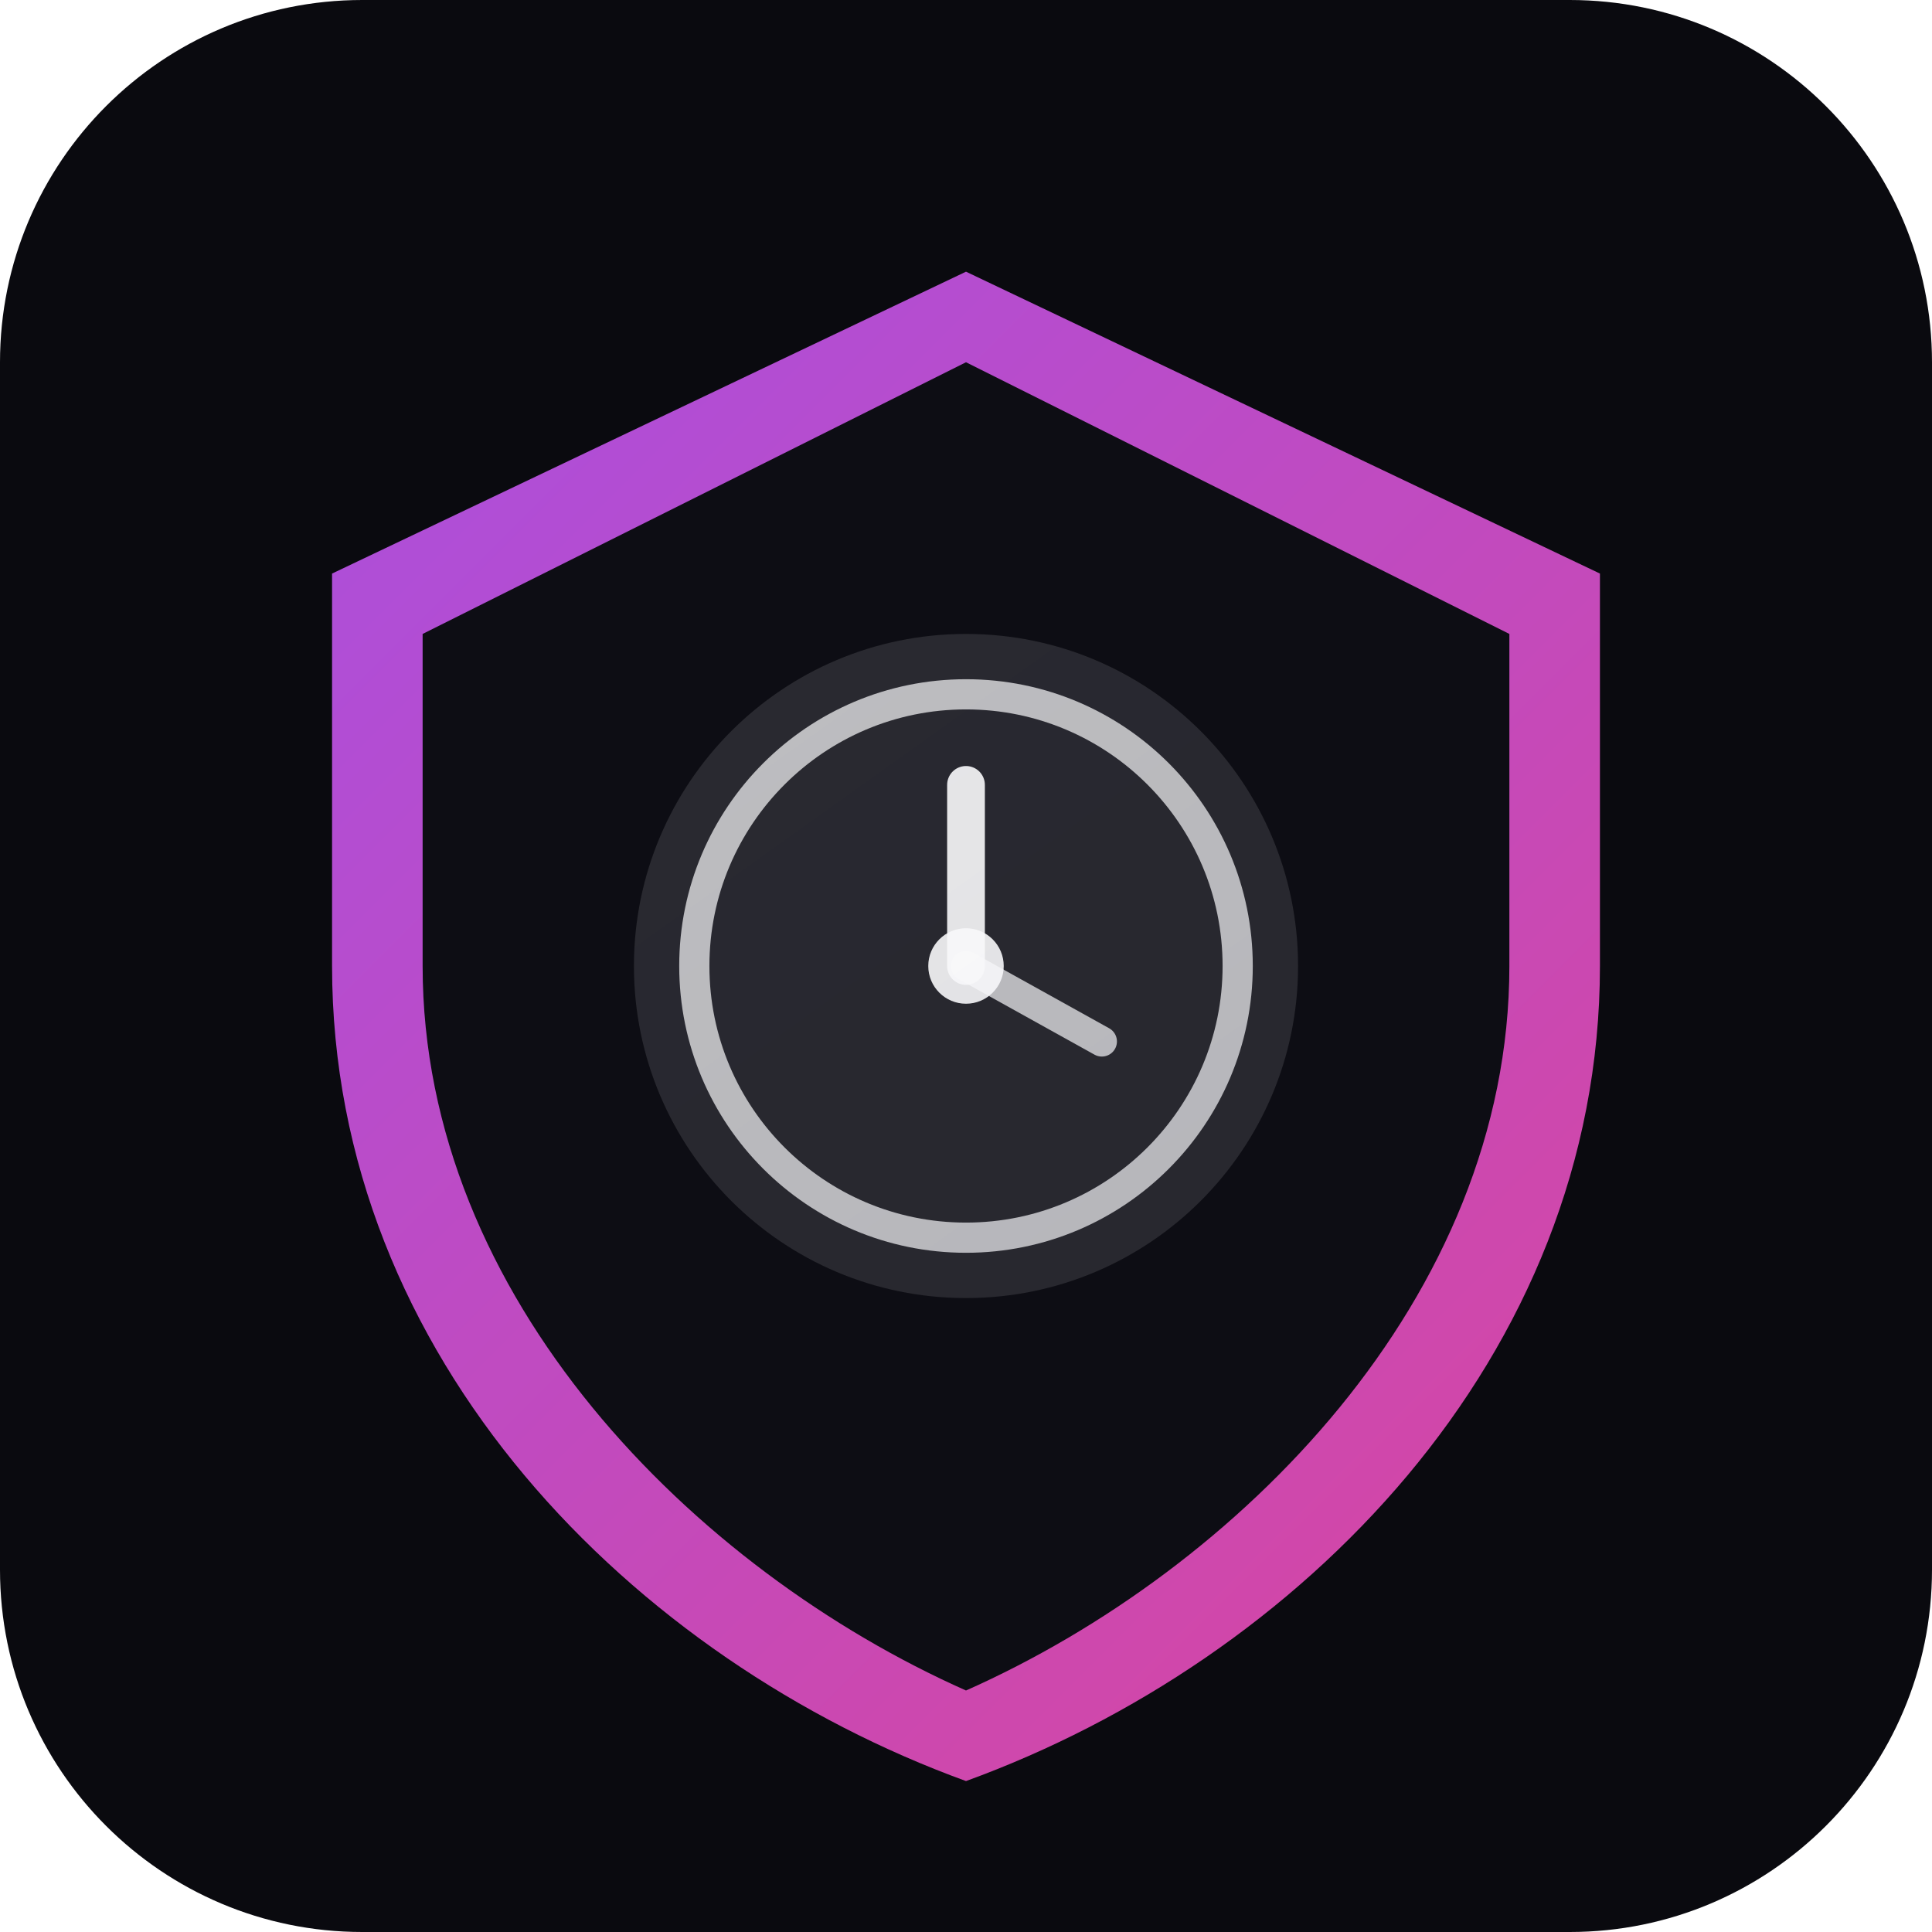
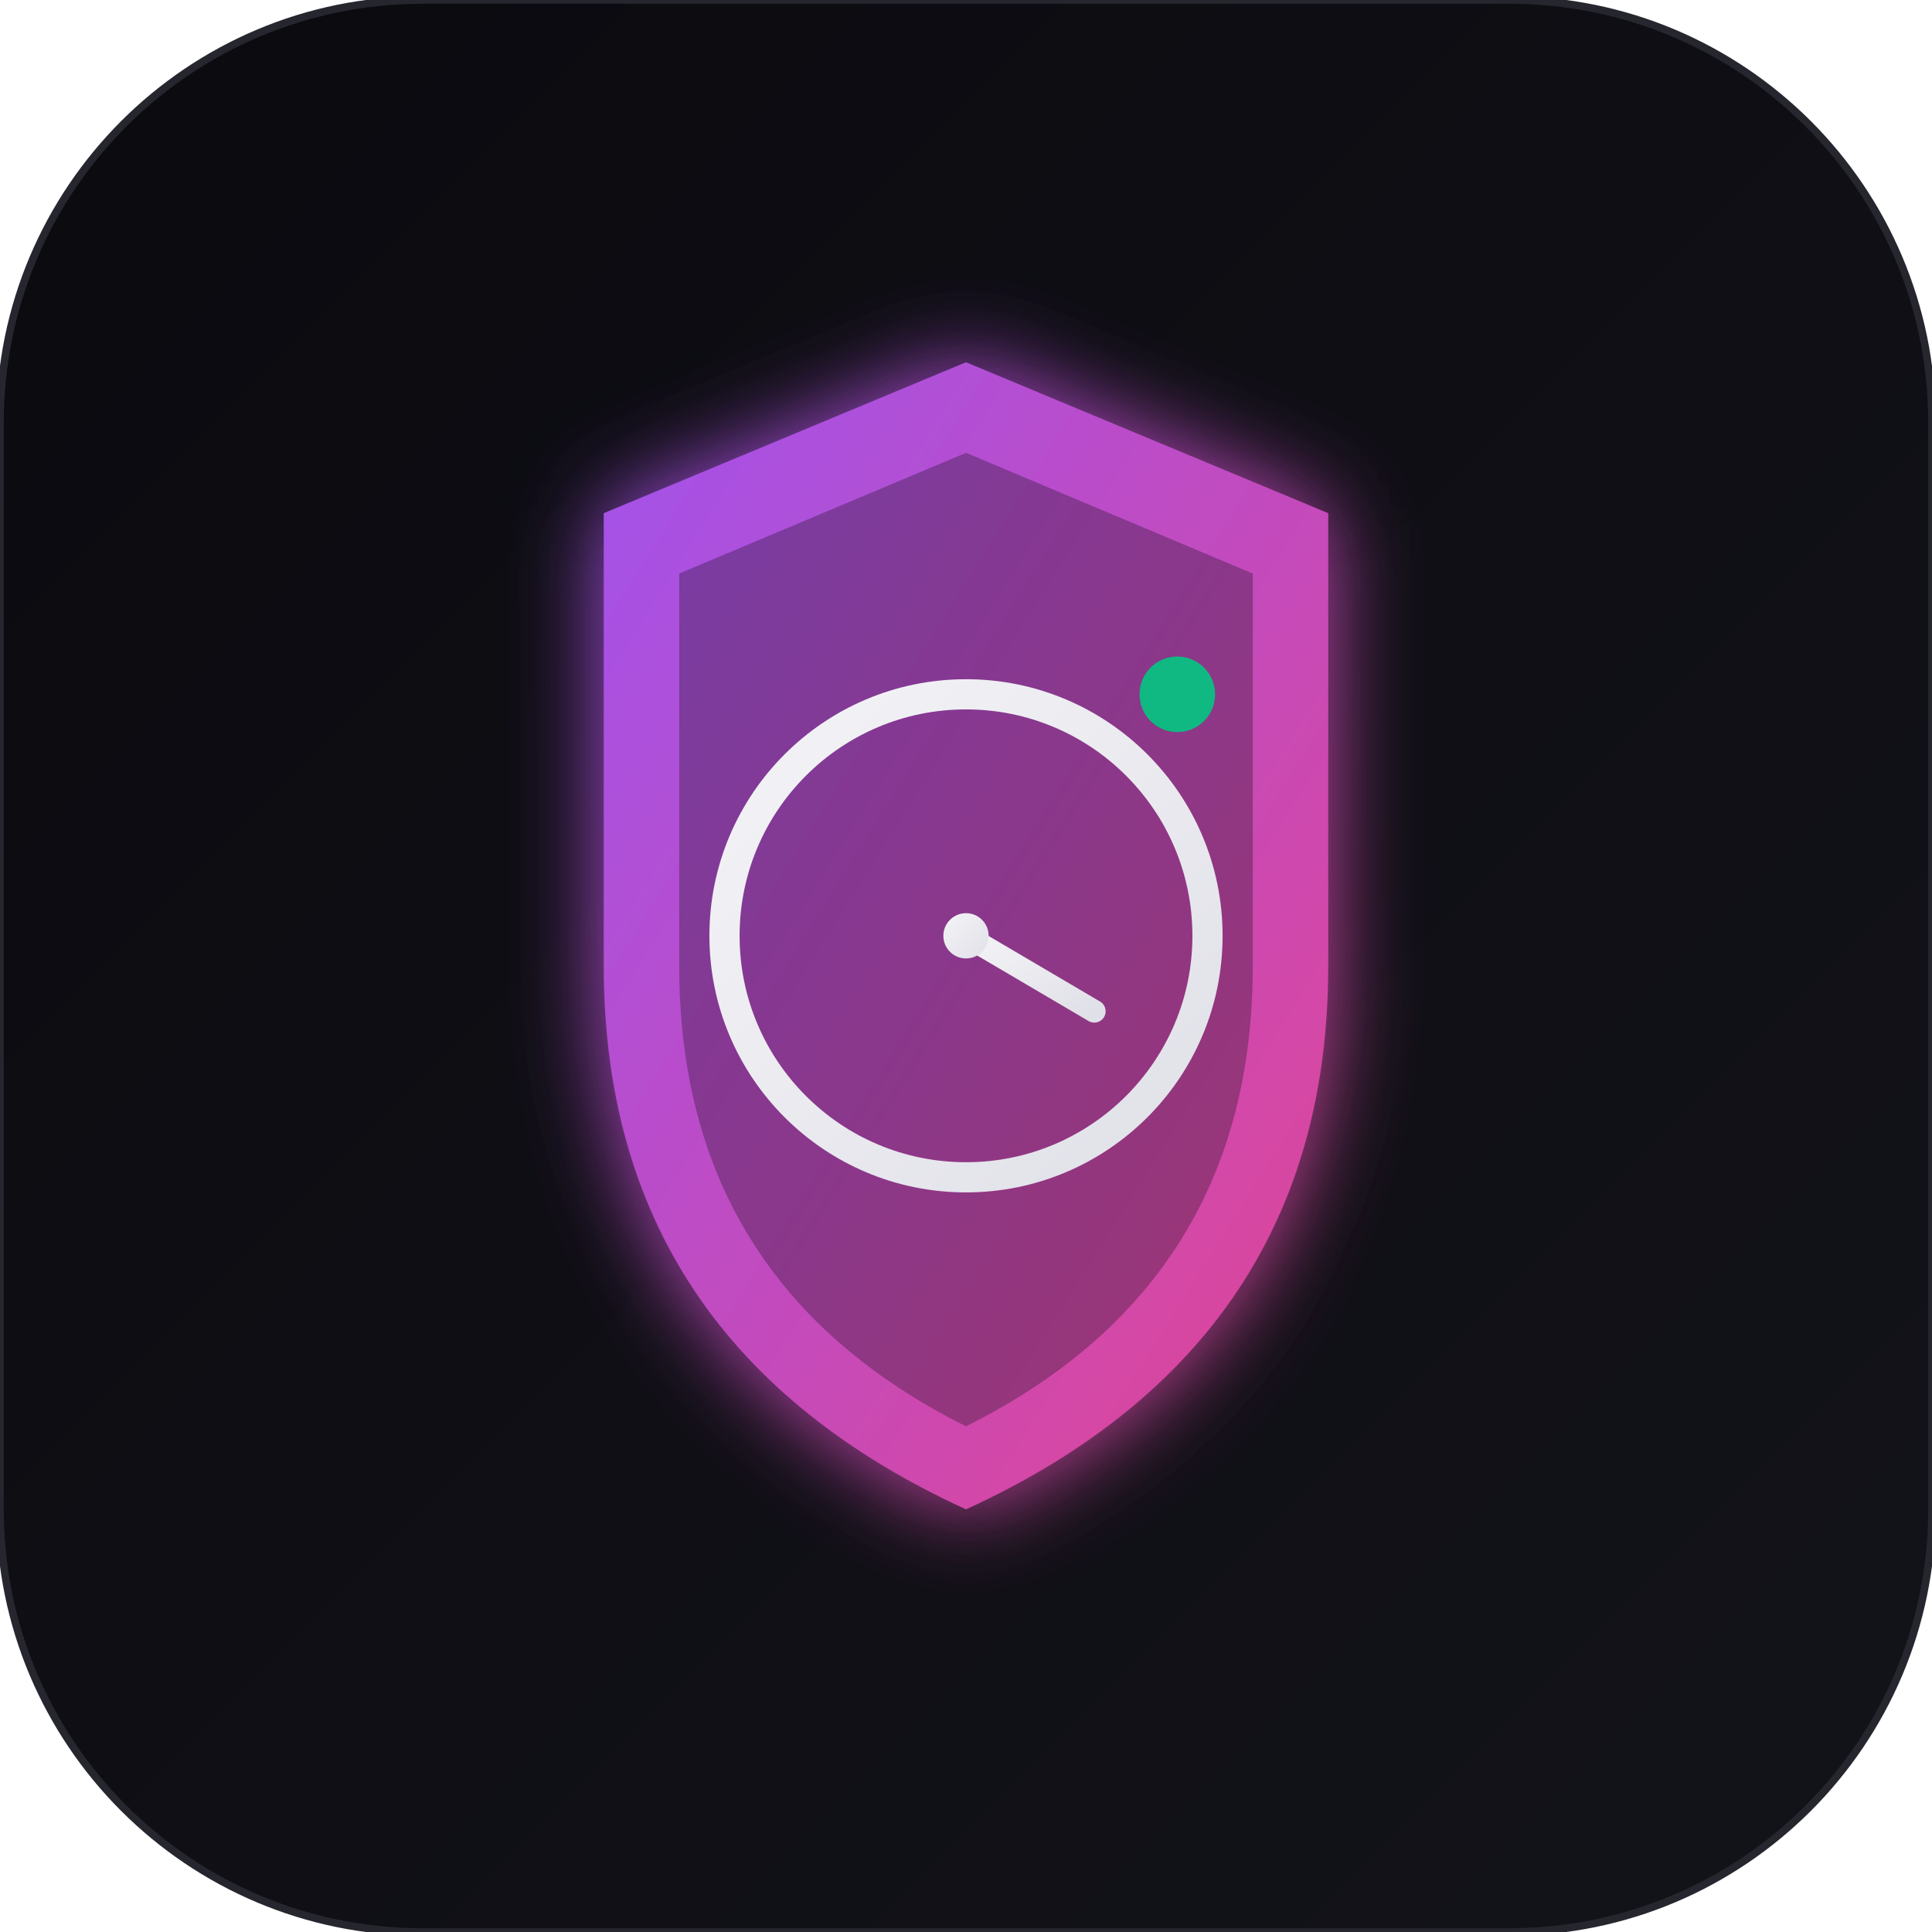
- <svg xmlns="http://www.w3.org/2000/svg" viewBox="0 0 128 128" fill="none">
+ <svg xmlns="http://www.w3.org/2000/svg" width="512" height="512" viewBox="0 0 512 512" fill="none">
  <defs>
-     <linearGradient id="g1" x1="0" y1="0" x2="128" y2="128" gradientUnits="userSpaceOnUse">
+     <linearGradient id="bgGrad" x1="0%" y1="0%" x2="100%" y2="100%">
+       <stop offset="0%" stop-color="#0a0a0f" />
+       <stop offset="100%" stop-color="#13131a" />
+     </linearGradient>
+     <linearGradient id="shieldGrad" x1="0%" y1="0%" x2="100%" y2="100%">
      <stop offset="0%" stop-color="#a855f7" />
      <stop offset="100%" stop-color="#ec4899" />
    </linearGradient>
-     <linearGradient id="g2" x1="44" y1="36" x2="84" y2="92" gradientUnits="userSpaceOnUse">
-       <stop offset="0%" stop-color="#ffffff" />
-       <stop offset="100%" stop-color="#f0f0f5" />
+     <linearGradient id="clockGrad" x1="0%" y1="0%" x2="100%" y2="100%">
+       <stop offset="0%" stop-color="#f4f4f7" />
+       <stop offset="100%" stop-color="#e0e0e8" />
    </linearGradient>
+     <filter id="glow" x="-50%" y="-50%" width="200%" height="200%">
+       <feGaussianBlur stdDeviation="12" result="coloredBlur" />
+       <feMerge>
+         <feMergeNode in="coloredBlur" />
+         <feMergeNode in="SourceGraphic" />
+       </feMerge>
+     </filter>
  </defs>
-   <rect width="128" height="128" rx="24" fill="#0a0a0f" />
-   <path d="M64 18 L106 38 V64 C106 90 86 110 64 118 C42 110 22 90 22 64 V38 Z" fill="url(#g1)" opacity="0.95" />
-   <path d="M64 24 L100 42 V64 C100 86 82 104 64 112 C46 104 28 86 28 64 V42 Z" fill="#0d0d14" />
-   <circle cx="64" cy="64" r="22" fill="url(#g2)" opacity="0.12" />
-   <circle cx="64" cy="64" r="18" fill="none" stroke="url(#g2)" stroke-width="2" opacity="0.7" />
-   <line x1="64" y1="64" x2="64" y2="52" stroke="url(#g2)" stroke-width="2.5" stroke-linecap="round" opacity="0.9" />
-   <line x1="64" y1="64" x2="73" y2="69" stroke="url(#g2)" stroke-width="2" stroke-linecap="round" opacity="0.7" />
-   <circle cx="64" cy="64" r="2.5" fill="url(#g2)" opacity="0.9" />
+   <rect width="512" height="512" rx="112" fill="url(#bgGrad)" />
+   <rect width="512" height="512" rx="112" fill="none" stroke="#26262f" stroke-width="2" />
+   <path d="M256 96 L160 136 L160 256 Q160 356 256 400 Q352 356 352 256 L352 136 Z" fill="url(#shieldGrad)" filter="url(#glow)" opacity="0.95" />
+   <path d="M256 120 L180 152 L180 256 Q180 340 256 378 Q332 340 332 256 L332 152 Z" fill="#0a0a0f" opacity="0.3" />
+   <circle cx="256" cy="248" r="64" fill="none" stroke="url(#clockGrad)" stroke-width="8" />
+   <line x1="256" y1="248" x2="256" y2="208" stroke="url(#clockGrad)" stroke-width="6" stroke-linecap="round" />
+   <line x1="256" y1="248" x2="290" y2="268" stroke="url(#clockGrad)" stroke-width="6" stroke-linecap="round" />
+   <circle cx="256" cy="248" r="6" fill="url(#clockGrad)" />
+   <line x1="256" y1="196" x2="256" y2="204" stroke="url(#clockGrad)" stroke-width="4" stroke-linecap="round" />
+   <line x1="308" y1="248" x2="300" y2="248" stroke="url(#clockGrad)" stroke-width="4" stroke-linecap="round" />
+   <line x1="256" y1="300" x2="256" y2="292" stroke="url(#clockGrad)" stroke-width="4" stroke-linecap="round" />
+   <line x1="204" y1="248" x2="212" y2="248" stroke="url(#clockGrad)" stroke-width="4" stroke-linecap="round" />
+   <circle cx="312" cy="184" r="10" fill="#10b981" />
+   <circle cx="312" cy="184" r="10" fill="#10b981" opacity="0.4" />
</svg>
